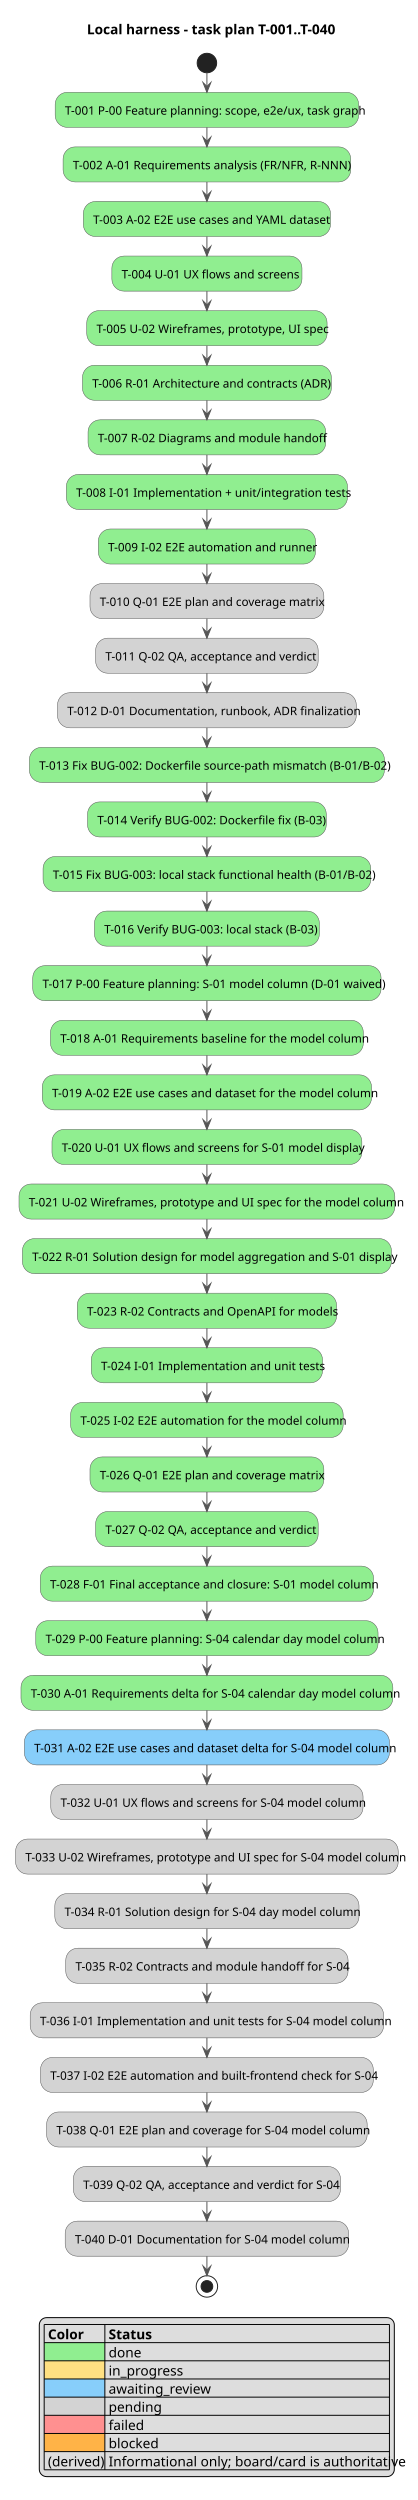
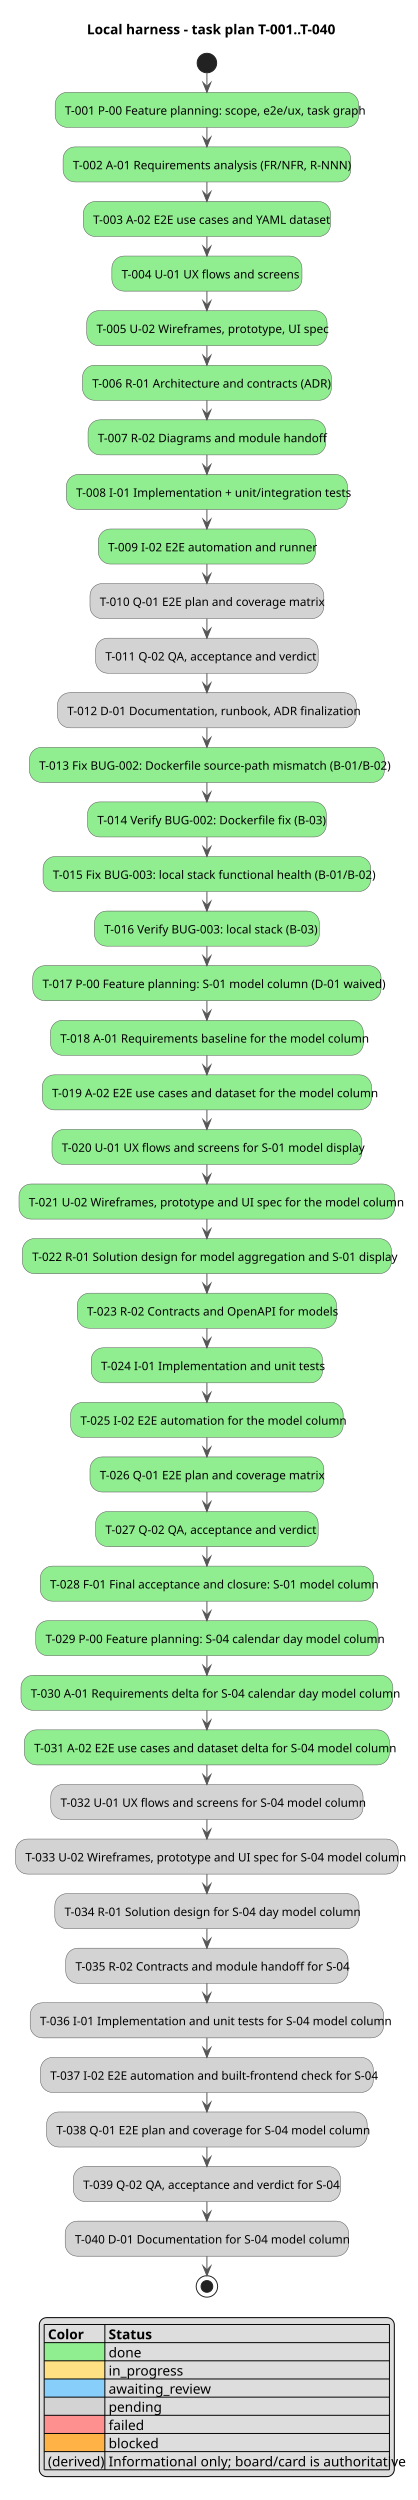
<svg xmlns="http://www.w3.org/2000/svg" version="1.1" data-diagram-type="ACTIVITY" style="width:428px;height:2563px;background:#FFFFFF;" width="428px" height="2563px" viewBox="0 0 428 2563" zoomAndPan="magnify" preserveAspectRatio="none" contentStyleType="text/css">
  <defs />
  <g font-family="sans-serif" lengthAdjust="spacing">
    <g class="title" data-source-line="5">
      <text x="89.088" y="35.107" fill="#000" font-size="14" textLength="248.076" font-weight="700" font-family="Segoe UI">Local harness - task plan T-001..T-040</text>
    </g>
    <ellipse cx="212.126" cy="64.621" rx="10" ry="10" fill="#222" style="stroke:#222;stroke-width:1;" />
    <rect x="56.562" y="94.621" width="311.129" height="35.961" fill="#90EE90" style="stroke:#555;stroke-width:0.5;" rx="12.5" ry="12.5" />
    <text x="66.562" y="117.57" fill="#000" font-size="12" textLength="291.129" font-family="Segoe UI">T-001 P-00 Feature planning: scope, e2e/ux, task graph</text>
    <rect x="64.671" y="150.582" width="294.91" height="35.961" fill="#90EE90" style="stroke:#555;stroke-width:0.5;" rx="12.5" ry="12.5" />
    <text x="74.671" y="173.531" fill="#000" font-size="12" textLength="274.91" font-family="Segoe UI">T-002 A-01 Requirements analysis (FR/NFR, R-NNN)</text>
    <rect x="85.431" y="206.543" width="253.391" height="35.961" fill="#90EE90" style="stroke:#555;stroke-width:0.5;" rx="12.5" ry="12.5" />
    <text x="95.431" y="229.492" fill="#000" font-size="12" textLength="233.391" font-family="Segoe UI">T-003 A-02 E2E use cases and YAML dataset</text>
    <rect x="114.681" y="262.504" width="194.891" height="35.961" fill="#90EE90" style="stroke:#555;stroke-width:0.5;" rx="12.5" ry="12.5" />
    <text x="124.681" y="285.453" fill="#000" font-size="12" textLength="174.891" font-family="Segoe UI">T-004 U-01 UX flows and screens</text>
    <rect x="88.94" y="318.465" width="246.371" height="35.961" fill="#90EE90" style="stroke:#555;stroke-width:0.5;" rx="12.5" ry="12.5" />
    <text x="98.94" y="341.414" fill="#000" font-size="12" textLength="226.371" font-family="Segoe UI">T-005 U-02 Wireframes, prototype, UI spec</text>
    <rect x="84.561" y="374.426" width="255.131" height="35.961" fill="#90EE90" style="stroke:#555;stroke-width:0.5;" rx="12.5" ry="12.5" />
    <text x="94.561" y="397.375" fill="#000" font-size="12" textLength="235.131" font-family="Segoe UI">T-006 R-01 Architecture and contracts (ADR)</text>
    <rect x="90.273" y="430.387" width="243.705" height="35.961" fill="#90EE90" style="stroke:#555;stroke-width:0.5;" rx="12.5" ry="12.5" />
    <text x="100.273" y="453.336" fill="#000" font-size="12" textLength="223.705" font-family="Segoe UI">T-007 R-02 Diagrams and module handoff</text>
    <rect x="68.025" y="486.348" width="288.201" height="35.961" fill="#90EE90" style="stroke:#555;stroke-width:0.5;" rx="12.5" ry="12.5" />
    <text x="78.025" y="509.297" fill="#000" font-size="12" textLength="268.201" font-family="Segoe UI">T-008 I-01 Implementation + unit/integration tests</text>
    <rect x="100.8" y="542.309" width="222.652" height="35.961" fill="#90EE90" style="stroke:#555;stroke-width:0.5;" rx="12.5" ry="12.5" />
    <text x="110.8" y="565.258" fill="#000" font-size="12" textLength="202.652" font-family="Segoe UI">T-009 I-02 E2E automation and runner</text>
    <rect x="92.257" y="598.27" width="239.738" height="35.961" fill="#D3D3D3" style="stroke:#555;stroke-width:0.5;" rx="12.5" ry="12.5" />
    <text x="102.257" y="621.219" fill="#000" font-size="12" textLength="219.738" font-family="Segoe UI">T-010 Q-01 E2E plan and coverage matrix</text>
    <rect x="98.055" y="654.23" width="228.143" height="35.961" fill="#D3D3D3" style="stroke:#555;stroke-width:0.5;" rx="12.5" ry="12.5" />
    <text x="108.055" y="677.18" fill="#000" font-size="12" textLength="208.143" font-family="Segoe UI">T-011 Q-02 QA, acceptance and verdict</text>
    <rect x="58.979" y="710.191" width="306.295" height="35.961" fill="#D3D3D3" style="stroke:#555;stroke-width:0.5;" rx="12.5" ry="12.5" />
    <text x="68.979" y="733.141" fill="#000" font-size="12" textLength="286.295" font-family="Segoe UI">T-012 D-01 Documentation, runbook, ADR finalization</text>
    <rect x="30.156" y="766.152" width="363.939" height="35.961" fill="#90EE90" style="stroke:#555;stroke-width:0.5;" rx="12.5" ry="12.5" />
    <text x="40.156" y="789.102" fill="#000" font-size="12" textLength="343.939" font-family="Segoe UI">T-013 Fix BUG-002: Dockerfile source-path mismatch (B-01/B-02)</text>
    <rect x="89.761" y="822.113" width="244.73" height="35.961" fill="#90EE90" style="stroke:#555;stroke-width:0.5;" rx="12.5" ry="12.5" />
    <text x="99.761" y="845.063" fill="#000" font-size="12" textLength="224.73" font-family="Segoe UI">T-014 Verify BUG-002: Dockerfile fix (B-03)</text>
    <rect x="44.14" y="878.074" width="335.973" height="35.961" fill="#90EE90" style="stroke:#555;stroke-width:0.5;" rx="12.5" ry="12.5" />
    <text x="54.14" y="901.023" fill="#000" font-size="12" textLength="315.973" font-family="Segoe UI">T-015 Fix BUG-003: local stack functional health (B-01/B-02)</text>
    <rect x="96.836" y="934.035" width="230.58" height="35.961" fill="#90EE90" style="stroke:#555;stroke-width:0.5;" rx="12.5" ry="12.5" />
    <text x="106.836" y="956.984" fill="#000" font-size="12" textLength="210.58" font-family="Segoe UI">T-016 Verify BUG-003: local stack (B-03)</text>
    <rect x="33.578" y="989.996" width="357.096" height="35.961" fill="#90EE90" style="stroke:#555;stroke-width:0.5;" rx="12.5" ry="12.5" />
    <text x="43.578" y="1012.945" fill="#000" font-size="12" textLength="337.096" font-family="Segoe UI">T-017 P-00 Feature planning: S-01 model column (D-01 waived)</text>
    <rect x="51.769" y="1045.957" width="320.715" height="35.961" fill="#90EE90" style="stroke:#555;stroke-width:0.5;" rx="12.5" ry="12.5" />
    <text x="61.769" y="1068.906" fill="#000" font-size="12" textLength="300.715" font-family="Segoe UI">T-018 A-01 Requirements baseline for the model column</text>
    <rect x="43.346" y="1101.918" width="337.561" height="35.961" fill="#90EE90" style="stroke:#555;stroke-width:0.5;" rx="12.5" ry="12.5" />
    <text x="53.346" y="1124.867" fill="#000" font-size="12" textLength="317.561" font-family="Segoe UI">T-019 A-02 E2E use cases and dataset for the model column</text>
    <rect x="53.295" y="1157.879" width="317.662" height="35.961" fill="#90EE90" style="stroke:#555;stroke-width:0.5;" rx="12.5" ry="12.5" />
    <text x="63.295" y="1180.828" fill="#000" font-size="12" textLength="297.662" font-family="Segoe UI">T-020 U-01 UX flows and screens for S-01 model display</text>
    <rect x="19.489" y="1213.84" width="385.273" height="35.961" fill="#90EE90" style="stroke:#555;stroke-width:0.5;" rx="12.5" ry="12.5" />
    <text x="29.489" y="1236.789" fill="#000" font-size="12" textLength="365.273" font-family="Segoe UI">T-021 U-02 Wireframes, prototype and UI spec for the model column</text>
    <rect x="22.964" y="1269.801" width="378.324" height="35.961" fill="#90EE90" style="stroke:#555;stroke-width:0.5;" rx="12.5" ry="12.5" />
    <text x="32.964" y="1292.75" fill="#000" font-size="12" textLength="358.324" font-family="Segoe UI">T-022 R-01 Solution design for model aggregation and S-01 display</text>
    <rect x="79.188" y="1325.762" width="265.877" height="35.961" fill="#90EE90" style="stroke:#555;stroke-width:0.5;" rx="12.5" ry="12.5" />
    <text x="89.188" y="1348.711" fill="#000" font-size="12" textLength="245.877" font-family="Segoe UI">T-023 R-02 Contracts and OpenAPI for models</text>
    <rect x="93.575" y="1381.723" width="237.102" height="35.961" fill="#90EE90" style="stroke:#555;stroke-width:0.5;" rx="12.5" ry="12.5" />
    <text x="103.575" y="1404.672" fill="#000" font-size="12" textLength="217.102" font-family="Segoe UI">T-024 I-01 Implementation and unit tests</text>
    <rect x="72.438" y="1437.684" width="279.377" height="35.961" fill="#90EE90" style="stroke:#555;stroke-width:0.5;" rx="12.5" ry="12.5" />
    <text x="82.438" y="1460.633" fill="#000" font-size="12" textLength="259.377" font-family="Segoe UI">T-025 I-02 E2E automation for the model column</text>
    <rect x="92.257" y="1493.645" width="239.738" height="35.961" fill="#90EE90" style="stroke:#555;stroke-width:0.5;" rx="12.5" ry="12.5" />
    <text x="102.257" y="1516.594" fill="#000" font-size="12" textLength="219.738" font-family="Segoe UI">T-026 Q-01 E2E plan and coverage matrix</text>
    <rect x="98.055" y="1549.605" width="228.143" height="35.961" fill="#90EE90" style="stroke:#555;stroke-width:0.5;" rx="12.5" ry="12.5" />
    <text x="108.055" y="1572.555" fill="#000" font-size="12" textLength="208.143" font-family="Segoe UI">T-027 Q-02 QA, acceptance and verdict</text>
    <rect x="41.248" y="1605.566" width="341.756" height="35.961" fill="#90EE90" style="stroke:#555;stroke-width:0.5;" rx="12.5" ry="12.5" />
    <text x="51.248" y="1628.516" fill="#000" font-size="12" textLength="321.756" font-family="Segoe UI">T-028 F-01 Final acceptance and closure: S-01 model column</text>
    <rect x="36.689" y="1661.527" width="350.873" height="35.961" fill="#90EE90" style="stroke:#555;stroke-width:0.5;" rx="12.5" ry="12.5" />
    <text x="46.689" y="1684.477" fill="#000" font-size="12" textLength="330.873" font-family="Segoe UI">T-029 P-00 Feature planning: S-04 calendar day model column</text>
    <rect x="21.514" y="1717.488" width="381.225" height="35.961" fill="#90EE90" style="stroke:#555;stroke-width:0.5;" rx="12.5" ry="12.5" />
    <text x="31.514" y="1740.438" fill="#000" font-size="12" textLength="361.225" font-family="Segoe UI">T-030 A-01 Requirements delta for S-04 calendar day model column</text>
-     <rect x="25.003" y="1773.449" width="374.246" height="35.961" fill="#87CEFA" style="stroke:#555;stroke-width:0.5;" rx="12.5" ry="12.5" />
+     <rect x="25.003" y="1773.449" width="374.246" height="35.961" fill="#90EE90" style="stroke:#555;stroke-width:0.5;" rx="12.5" ry="12.5" />
    <text x="35.003" y="1796.398" fill="#000" font-size="12" textLength="354.246" font-family="Segoe UI">T-031 A-02 E2E use cases and dataset delta for S-04 model column</text>
    <rect x="52.064" y="1829.41" width="320.123" height="35.961" fill="#D3D3D3" style="stroke:#555;stroke-width:0.5;" rx="12.5" ry="12.5" />
    <text x="62.064" y="1852.359" fill="#000" font-size="12" textLength="300.123" font-family="Segoe UI">T-032 U-01 UX flows and screens for S-04 model column</text>
    <rect x="16" y="1885.371" width="392.252" height="35.961" fill="#D3D3D3" style="stroke:#555;stroke-width:0.5;" rx="12.5" ry="12.5" />
    <text x="26" y="1908.32" fill="#000" font-size="12" textLength="372.252" font-family="Segoe UI">T-033 U-02 Wireframes, prototype and UI spec for S-04 model column</text>
    <rect x="56.195" y="1941.332" width="311.861" height="35.961" fill="#D3D3D3" style="stroke:#555;stroke-width:0.5;" rx="12.5" ry="12.5" />
    <text x="66.195" y="1964.281" fill="#000" font-size="12" textLength="291.861" font-family="Segoe UI">T-034 R-01 Solution design for S-04 day model column</text>
    <rect x="67.401" y="1997.293" width="289.449" height="35.961" fill="#D3D3D3" style="stroke:#555;stroke-width:0.5;" rx="12.5" ry="12.5" />
    <text x="77.401" y="2020.242" fill="#000" font-size="12" textLength="269.449" font-family="Segoe UI">T-035 R-02 Contracts and module handoff for S-04</text>
    <rect x="30.959" y="2053.254" width="362.334" height="35.961" fill="#D3D3D3" style="stroke:#555;stroke-width:0.5;" rx="12.5" ry="12.5" />
    <text x="40.959" y="2076.203" fill="#000" font-size="12" textLength="342.334" font-family="Segoe UI">T-036 I-01 Implementation and unit tests for S-04 model column</text>
    <rect x="41.535" y="2109.215" width="341.182" height="35.961" fill="#D3D3D3" style="stroke:#555;stroke-width:0.5;" rx="12.5" ry="12.5" />
    <text x="51.535" y="2132.164" fill="#000" font-size="12" textLength="321.182" font-family="Segoe UI">T-037 I-02 E2E automation and built-frontend check for S-04</text>
    <rect x="47.831" y="2165.176" width="328.59" height="35.961" fill="#D3D3D3" style="stroke:#555;stroke-width:0.5;" rx="12.5" ry="12.5" />
    <text x="57.831" y="2188.125" fill="#000" font-size="12" textLength="308.59" font-family="Segoe UI">T-038 Q-01 E2E plan and coverage for S-04 model column</text>
    <rect x="75.232" y="2221.137" width="273.787" height="35.961" fill="#D3D3D3" style="stroke:#555;stroke-width:0.5;" rx="12.5" ry="12.5" />
    <text x="85.232" y="2244.086" fill="#000" font-size="12" textLength="253.787" font-family="Segoe UI">T-039 Q-02 QA, acceptance and verdict for S-04</text>
    <rect x="66.827" y="2277.098" width="290.598" height="35.961" fill="#D3D3D3" style="stroke:#555;stroke-width:0.5;" rx="12.5" ry="12.5" />
    <text x="76.827" y="2300.047" fill="#000" font-size="12" textLength="270.598" font-family="Segoe UI">T-040 D-01 Documentation for S-04 model column</text>
    <ellipse cx="212.126" cy="2344.059" rx="11" ry="11" fill="none" style="stroke:#222;stroke-width:1;" />
    <ellipse cx="212.126" cy="2344.059" rx="6" ry="6" fill="#222" style="stroke:#222;stroke-width:1;" />
    <line x1="212.126" y1="74.621" x2="212.126" y2="94.621" style="stroke:#555;stroke-width:1;" />
    <polygon points="208.126,84.621,212.126,94.621,216.126,84.621,212.126,88.621" fill="#555" style="stroke:#555;stroke-width:1;stroke-linejoin:miter;stroke-miterlimit:10;" />
    <line x1="212.126" y1="130.582" x2="212.126" y2="150.582" style="stroke:#555;stroke-width:1;" />
    <polygon points="208.126,140.582,212.126,150.582,216.126,140.582,212.126,144.582" fill="#555" style="stroke:#555;stroke-width:1;stroke-linejoin:miter;stroke-miterlimit:10;" />
    <line x1="212.126" y1="186.543" x2="212.126" y2="206.543" style="stroke:#555;stroke-width:1;" />
    <polygon points="208.126,196.543,212.126,206.543,216.126,196.543,212.126,200.543" fill="#555" style="stroke:#555;stroke-width:1;stroke-linejoin:miter;stroke-miterlimit:10;" />
    <line x1="212.126" y1="242.504" x2="212.126" y2="262.504" style="stroke:#555;stroke-width:1;" />
    <polygon points="208.126,252.504,212.126,262.504,216.126,252.504,212.126,256.504" fill="#555" style="stroke:#555;stroke-width:1;stroke-linejoin:miter;stroke-miterlimit:10;" />
    <line x1="212.126" y1="298.465" x2="212.126" y2="318.465" style="stroke:#555;stroke-width:1;" />
    <polygon points="208.126,308.465,212.126,318.465,216.126,308.465,212.126,312.465" fill="#555" style="stroke:#555;stroke-width:1;stroke-linejoin:miter;stroke-miterlimit:10;" />
    <line x1="212.126" y1="354.426" x2="212.126" y2="374.426" style="stroke:#555;stroke-width:1;" />
    <polygon points="208.126,364.426,212.126,374.426,216.126,364.426,212.126,368.426" fill="#555" style="stroke:#555;stroke-width:1;stroke-linejoin:miter;stroke-miterlimit:10;" />
    <line x1="212.126" y1="410.387" x2="212.126" y2="430.387" style="stroke:#555;stroke-width:1;" />
    <polygon points="208.126,420.387,212.126,430.387,216.126,420.387,212.126,424.387" fill="#555" style="stroke:#555;stroke-width:1;stroke-linejoin:miter;stroke-miterlimit:10;" />
    <line x1="212.126" y1="466.348" x2="212.126" y2="486.348" style="stroke:#555;stroke-width:1;" />
    <polygon points="208.126,476.348,212.126,486.348,216.126,476.348,212.126,480.348" fill="#555" style="stroke:#555;stroke-width:1;stroke-linejoin:miter;stroke-miterlimit:10;" />
    <line x1="212.126" y1="522.309" x2="212.126" y2="542.309" style="stroke:#555;stroke-width:1;" />
    <polygon points="208.126,532.309,212.126,542.309,216.126,532.309,212.126,536.309" fill="#555" style="stroke:#555;stroke-width:1;stroke-linejoin:miter;stroke-miterlimit:10;" />
    <line x1="212.126" y1="578.27" x2="212.126" y2="598.27" style="stroke:#555;stroke-width:1;" />
    <polygon points="208.126,588.27,212.126,598.27,216.126,588.27,212.126,592.27" fill="#555" style="stroke:#555;stroke-width:1;stroke-linejoin:miter;stroke-miterlimit:10;" />
    <line x1="212.126" y1="634.23" x2="212.126" y2="654.23" style="stroke:#555;stroke-width:1;" />
    <polygon points="208.126,644.23,212.126,654.23,216.126,644.23,212.126,648.23" fill="#555" style="stroke:#555;stroke-width:1;stroke-linejoin:miter;stroke-miterlimit:10;" />
    <line x1="212.126" y1="690.191" x2="212.126" y2="710.191" style="stroke:#555;stroke-width:1;" />
    <polygon points="208.126,700.191,212.126,710.191,216.126,700.191,212.126,704.191" fill="#555" style="stroke:#555;stroke-width:1;stroke-linejoin:miter;stroke-miterlimit:10;" />
    <line x1="212.126" y1="746.152" x2="212.126" y2="766.152" style="stroke:#555;stroke-width:1;" />
    <polygon points="208.126,756.152,212.126,766.152,216.126,756.152,212.126,760.152" fill="#555" style="stroke:#555;stroke-width:1;stroke-linejoin:miter;stroke-miterlimit:10;" />
    <line x1="212.126" y1="802.113" x2="212.126" y2="822.113" style="stroke:#555;stroke-width:1;" />
    <polygon points="208.126,812.113,212.126,822.113,216.126,812.113,212.126,816.113" fill="#555" style="stroke:#555;stroke-width:1;stroke-linejoin:miter;stroke-miterlimit:10;" />
    <line x1="212.126" y1="858.074" x2="212.126" y2="878.074" style="stroke:#555;stroke-width:1;" />
    <polygon points="208.126,868.074,212.126,878.074,216.126,868.074,212.126,872.074" fill="#555" style="stroke:#555;stroke-width:1;stroke-linejoin:miter;stroke-miterlimit:10;" />
    <line x1="212.126" y1="914.035" x2="212.126" y2="934.035" style="stroke:#555;stroke-width:1;" />
    <polygon points="208.126,924.035,212.126,934.035,216.126,924.035,212.126,928.035" fill="#555" style="stroke:#555;stroke-width:1;stroke-linejoin:miter;stroke-miterlimit:10;" />
    <line x1="212.126" y1="969.996" x2="212.126" y2="989.996" style="stroke:#555;stroke-width:1;" />
    <polygon points="208.126,979.996,212.126,989.996,216.126,979.996,212.126,983.996" fill="#555" style="stroke:#555;stroke-width:1;stroke-linejoin:miter;stroke-miterlimit:10;" />
    <line x1="212.126" y1="1025.957" x2="212.126" y2="1045.957" style="stroke:#555;stroke-width:1;" />
    <polygon points="208.126,1035.957,212.126,1045.957,216.126,1035.957,212.126,1039.957" fill="#555" style="stroke:#555;stroke-width:1;stroke-linejoin:miter;stroke-miterlimit:10;" />
    <line x1="212.126" y1="1081.918" x2="212.126" y2="1101.918" style="stroke:#555;stroke-width:1;" />
    <polygon points="208.126,1091.918,212.126,1101.918,216.126,1091.918,212.126,1095.918" fill="#555" style="stroke:#555;stroke-width:1;stroke-linejoin:miter;stroke-miterlimit:10;" />
    <line x1="212.126" y1="1137.879" x2="212.126" y2="1157.879" style="stroke:#555;stroke-width:1;" />
    <polygon points="208.126,1147.879,212.126,1157.879,216.126,1147.879,212.126,1151.879" fill="#555" style="stroke:#555;stroke-width:1;stroke-linejoin:miter;stroke-miterlimit:10;" />
    <line x1="212.126" y1="1193.84" x2="212.126" y2="1213.84" style="stroke:#555;stroke-width:1;" />
    <polygon points="208.126,1203.84,212.126,1213.84,216.126,1203.84,212.126,1207.84" fill="#555" style="stroke:#555;stroke-width:1;stroke-linejoin:miter;stroke-miterlimit:10;" />
    <line x1="212.126" y1="1249.801" x2="212.126" y2="1269.801" style="stroke:#555;stroke-width:1;" />
    <polygon points="208.126,1259.801,212.126,1269.801,216.126,1259.801,212.126,1263.801" fill="#555" style="stroke:#555;stroke-width:1;stroke-linejoin:miter;stroke-miterlimit:10;" />
    <line x1="212.126" y1="1305.762" x2="212.126" y2="1325.762" style="stroke:#555;stroke-width:1;" />
    <polygon points="208.126,1315.762,212.126,1325.762,216.126,1315.762,212.126,1319.762" fill="#555" style="stroke:#555;stroke-width:1;stroke-linejoin:miter;stroke-miterlimit:10;" />
    <line x1="212.126" y1="1361.723" x2="212.126" y2="1381.723" style="stroke:#555;stroke-width:1;" />
    <polygon points="208.126,1371.723,212.126,1381.723,216.126,1371.723,212.126,1375.723" fill="#555" style="stroke:#555;stroke-width:1;stroke-linejoin:miter;stroke-miterlimit:10;" />
    <line x1="212.126" y1="1417.684" x2="212.126" y2="1437.684" style="stroke:#555;stroke-width:1;" />
    <polygon points="208.126,1427.684,212.126,1437.684,216.126,1427.684,212.126,1431.684" fill="#555" style="stroke:#555;stroke-width:1;stroke-linejoin:miter;stroke-miterlimit:10;" />
    <line x1="212.126" y1="1473.645" x2="212.126" y2="1493.645" style="stroke:#555;stroke-width:1;" />
    <polygon points="208.126,1483.645,212.126,1493.645,216.126,1483.645,212.126,1487.645" fill="#555" style="stroke:#555;stroke-width:1;stroke-linejoin:miter;stroke-miterlimit:10;" />
    <line x1="212.126" y1="1529.605" x2="212.126" y2="1549.605" style="stroke:#555;stroke-width:1;" />
    <polygon points="208.126,1539.605,212.126,1549.605,216.126,1539.605,212.126,1543.605" fill="#555" style="stroke:#555;stroke-width:1;stroke-linejoin:miter;stroke-miterlimit:10;" />
    <line x1="212.126" y1="1585.566" x2="212.126" y2="1605.566" style="stroke:#555;stroke-width:1;" />
    <polygon points="208.126,1595.566,212.126,1605.566,216.126,1595.566,212.126,1599.566" fill="#555" style="stroke:#555;stroke-width:1;stroke-linejoin:miter;stroke-miterlimit:10;" />
    <line x1="212.126" y1="1641.527" x2="212.126" y2="1661.527" style="stroke:#555;stroke-width:1;" />
    <polygon points="208.126,1651.527,212.126,1661.527,216.126,1651.527,212.126,1655.527" fill="#555" style="stroke:#555;stroke-width:1;stroke-linejoin:miter;stroke-miterlimit:10;" />
    <line x1="212.126" y1="1697.488" x2="212.126" y2="1717.488" style="stroke:#555;stroke-width:1;" />
    <polygon points="208.126,1707.488,212.126,1717.488,216.126,1707.488,212.126,1711.488" fill="#555" style="stroke:#555;stroke-width:1;stroke-linejoin:miter;stroke-miterlimit:10;" />
    <line x1="212.126" y1="1753.449" x2="212.126" y2="1773.449" style="stroke:#555;stroke-width:1;" />
    <polygon points="208.126,1763.449,212.126,1773.449,216.126,1763.449,212.126,1767.449" fill="#555" style="stroke:#555;stroke-width:1;stroke-linejoin:miter;stroke-miterlimit:10;" />
    <line x1="212.126" y1="1809.41" x2="212.126" y2="1829.41" style="stroke:#555;stroke-width:1;" />
    <polygon points="208.126,1819.41,212.126,1829.41,216.126,1819.41,212.126,1823.41" fill="#555" style="stroke:#555;stroke-width:1;stroke-linejoin:miter;stroke-miterlimit:10;" />
    <line x1="212.126" y1="1865.371" x2="212.126" y2="1885.371" style="stroke:#555;stroke-width:1;" />
    <polygon points="208.126,1875.371,212.126,1885.371,216.126,1875.371,212.126,1879.371" fill="#555" style="stroke:#555;stroke-width:1;stroke-linejoin:miter;stroke-miterlimit:10;" />
    <line x1="212.126" y1="1921.332" x2="212.126" y2="1941.332" style="stroke:#555;stroke-width:1;" />
    <polygon points="208.126,1931.332,212.126,1941.332,216.126,1931.332,212.126,1935.332" fill="#555" style="stroke:#555;stroke-width:1;stroke-linejoin:miter;stroke-miterlimit:10;" />
    <line x1="212.126" y1="1977.293" x2="212.126" y2="1997.293" style="stroke:#555;stroke-width:1;" />
    <polygon points="208.126,1987.293,212.126,1997.293,216.126,1987.293,212.126,1991.293" fill="#555" style="stroke:#555;stroke-width:1;stroke-linejoin:miter;stroke-miterlimit:10;" />
    <line x1="212.126" y1="2033.254" x2="212.126" y2="2053.254" style="stroke:#555;stroke-width:1;" />
    <polygon points="208.126,2043.254,212.126,2053.254,216.126,2043.254,212.126,2047.254" fill="#555" style="stroke:#555;stroke-width:1;stroke-linejoin:miter;stroke-miterlimit:10;" />
    <line x1="212.126" y1="2089.215" x2="212.126" y2="2109.215" style="stroke:#555;stroke-width:1;" />
    <polygon points="208.126,2099.215,212.126,2109.215,216.126,2099.215,212.126,2103.215" fill="#555" style="stroke:#555;stroke-width:1;stroke-linejoin:miter;stroke-miterlimit:10;" />
    <line x1="212.126" y1="2145.176" x2="212.126" y2="2165.176" style="stroke:#555;stroke-width:1;" />
    <polygon points="208.126,2155.176,212.126,2165.176,216.126,2155.176,212.126,2159.176" fill="#555" style="stroke:#555;stroke-width:1;stroke-linejoin:miter;stroke-miterlimit:10;" />
    <line x1="212.126" y1="2201.137" x2="212.126" y2="2221.137" style="stroke:#555;stroke-width:1;" />
    <polygon points="208.126,2211.137,212.126,2221.137,216.126,2211.137,212.126,2215.137" fill="#555" style="stroke:#555;stroke-width:1;stroke-linejoin:miter;stroke-miterlimit:10;" />
    <line x1="212.126" y1="2257.098" x2="212.126" y2="2277.098" style="stroke:#555;stroke-width:1;" />
    <polygon points="208.126,2267.098,212.126,2277.098,216.126,2267.098,212.126,2271.098" fill="#555" style="stroke:#555;stroke-width:1;stroke-linejoin:miter;stroke-miterlimit:10;" />
    <line x1="212.126" y1="2313.059" x2="212.126" y2="2333.059" style="stroke:#555;stroke-width:1;" />
    <polygon points="208.126,2323.059,212.126,2333.059,216.126,2323.059,212.126,2327.059" fill="#555" style="stroke:#555;stroke-width:1;stroke-linejoin:miter;stroke-miterlimit:10;" />
    <g class="legend" data-source-line="50">
      <rect x="40.287" y="2376.059" width="363.965" height="162.969" fill="#DDD" style="stroke:#000;stroke-width:1;" rx="7.5" ry="7.5" />
      <text x="49.149" y="2398.166" fill="#000" font-size="14" textLength="35.403" font-weight="700" font-family="Segoe UI">Color</text>
      <text x="111.363" y="2398.166" fill="#000" font-size="14" textLength="40.906" font-weight="700" font-family="Segoe UI">Status</text>
      <rect x="45.287" y="2401.68" width="62.214" height="18.621" fill="#90EE90" style="stroke:none;" />
      <text x="45.287" y="2416.787" fill="#000" font-size="14" font-family="Segoe UI"> </text>
      <text x="111.336" y="2416.787" fill="#000" font-size="14" textLength="31.691" font-family="Segoe UI">done</text>
      <rect x="45.287" y="2420.301" width="62.214" height="18.621" fill="#FFE082" style="stroke:none;" />
      <text x="45.287" y="2435.408" fill="#000" font-size="14" font-family="Segoe UI"> </text>
      <text x="111.336" y="2435.408" fill="#000" font-size="14" textLength="70.738" font-family="Segoe UI">in_progress</text>
      <rect x="45.287" y="2438.922" width="62.214" height="18.621" fill="#87CEFA" style="stroke:none;" />
      <text x="45.287" y="2454.029" fill="#000" font-size="14" font-family="Segoe UI"> </text>
      <text x="111.336" y="2454.029" fill="#000" font-size="14" textLength="97.59" font-family="Segoe UI">awaiting_review</text>
      <rect x="45.287" y="2457.543" width="62.214" height="18.621" fill="#D3D3D3" style="stroke:none;" />
      <text x="45.287" y="2472.65" fill="#000" font-size="14" font-family="Segoe UI"> </text>
      <text x="111.336" y="2472.65" fill="#000" font-size="14" textLength="51.276" font-family="Segoe UI">pending</text>
      <rect x="45.287" y="2476.164" width="62.214" height="18.621" fill="#FF9090" style="stroke:none;" />
      <text x="45.287" y="2491.271" fill="#000" font-size="14" font-family="Segoe UI"> </text>
      <text x="111.336" y="2491.271" fill="#000" font-size="14" textLength="33.852" font-family="Segoe UI">failed</text>
      <rect x="45.287" y="2494.785" width="62.214" height="18.621" fill="#FFB347" style="stroke:none;" />
      <text x="45.287" y="2509.893" fill="#000" font-size="14" font-family="Segoe UI"> </text>
      <text x="111.336" y="2509.893" fill="#000" font-size="14" textLength="48.815" font-family="Segoe UI">blocked</text>
      <text x="49.122" y="2528.514" fill="#000" font-size="14" textLength="54.544" font-family="Segoe UI">(derived)</text>
      <text x="111.336" y="2528.514" fill="#000" font-size="14" textLength="284.081" font-family="Segoe UI">Informational only; board/card is authoritative</text>
      <line x1="45.287" y1="2383.059" x2="399.252" y2="2383.059" style="stroke:#000;stroke-width:1;" />
      <line x1="45.287" y1="2401.68" x2="399.252" y2="2401.68" style="stroke:#000;stroke-width:1;" />
      <line x1="45.287" y1="2420.301" x2="399.252" y2="2420.301" style="stroke:#000;stroke-width:1;" />
      <line x1="45.287" y1="2438.922" x2="399.252" y2="2438.922" style="stroke:#000;stroke-width:1;" />
      <line x1="45.287" y1="2457.543" x2="399.252" y2="2457.543" style="stroke:#000;stroke-width:1;" />
      <line x1="45.287" y1="2476.164" x2="399.252" y2="2476.164" style="stroke:#000;stroke-width:1;" />
      <line x1="45.287" y1="2494.785" x2="399.252" y2="2494.785" style="stroke:#000;stroke-width:1;" />
      <line x1="45.287" y1="2513.406" x2="399.252" y2="2513.406" style="stroke:#000;stroke-width:1;" />
      <line x1="45.287" y1="2532.027" x2="399.252" y2="2532.027" style="stroke:#000;stroke-width:1;" />
      <line x1="45.287" y1="2383.059" x2="45.287" y2="2532.027" style="stroke:#000;stroke-width:1;" />
      <line x1="107.501" y1="2383.059" x2="107.501" y2="2532.027" style="stroke:#000;stroke-width:1;" />
      <line x1="399.252" y1="2383.059" x2="399.252" y2="2532.027" style="stroke:#000;stroke-width:1;" />
    </g>
  </g>
</svg>
